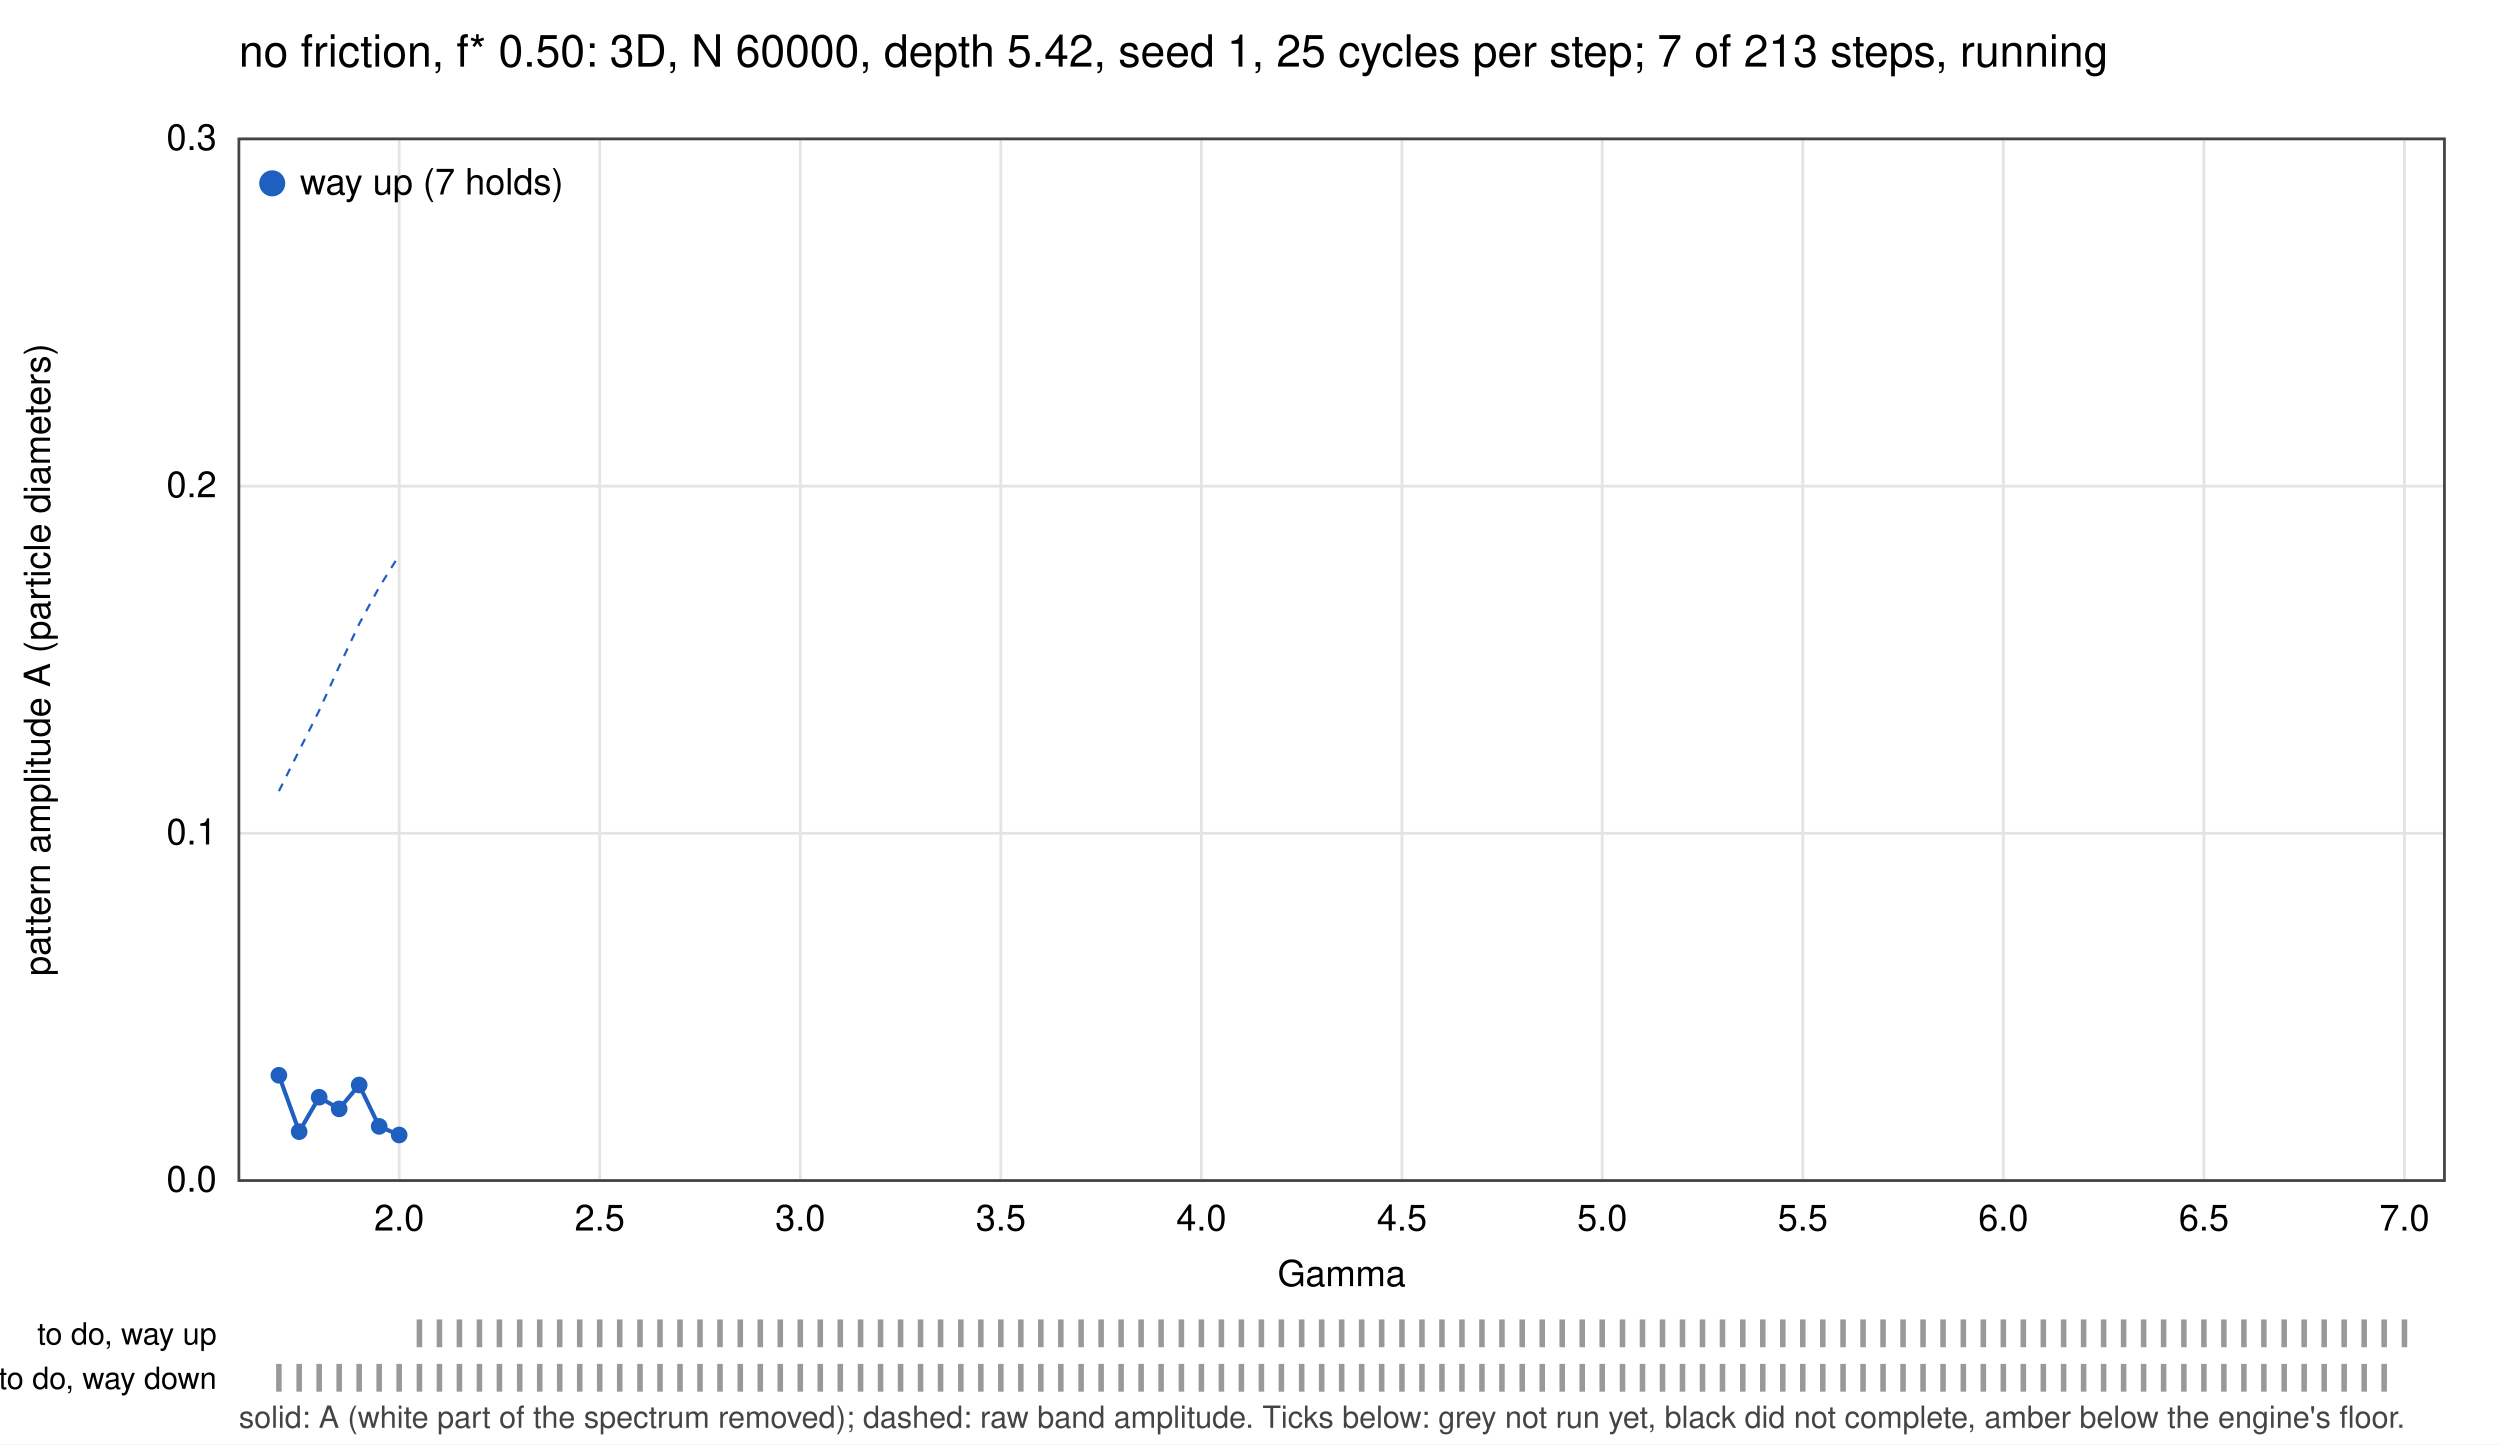
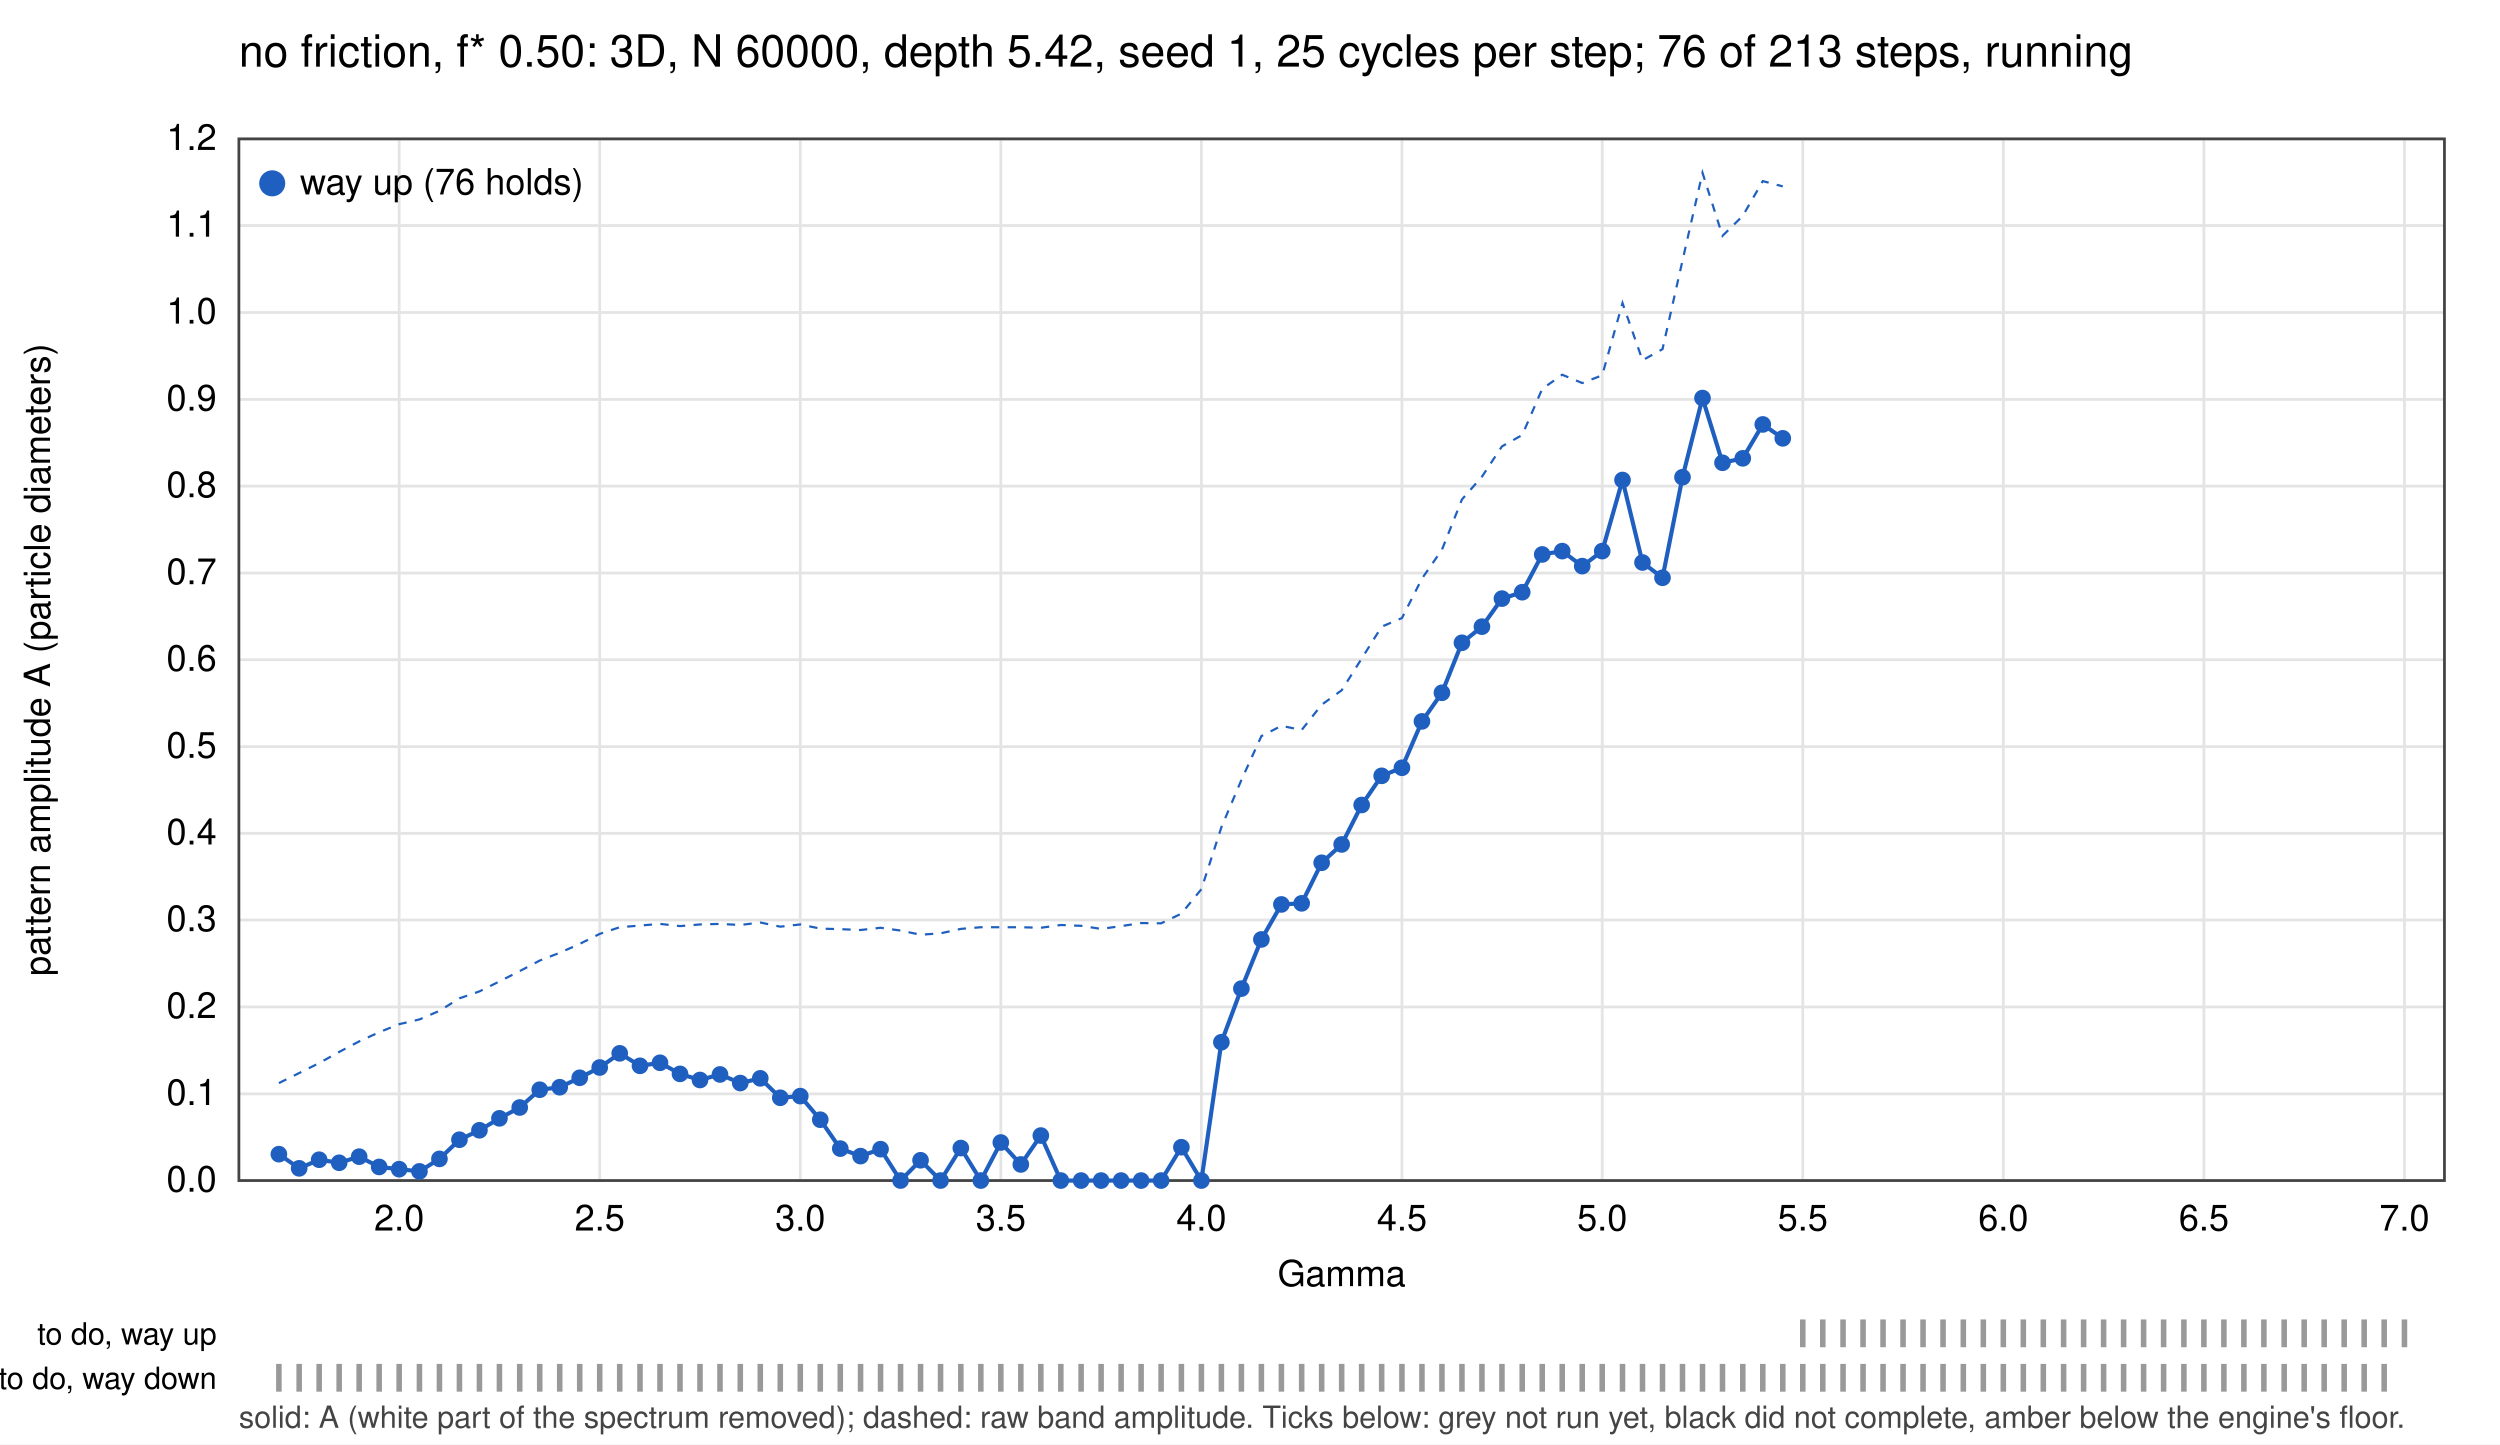
<svg xmlns="http://www.w3.org/2000/svg" width="900" height="520" viewBox="0 0 900 520" font-family="Helvetica, Arial, sans-serif" font-size="13">
  <rect width="900" height="520" fill="white" />
-   <text x="86" y="24" font-size="16">no friction, f* 0.50: 3D, N 60000, depth 5.42, seed 1, 25 cycles per step; 7 of 213 steps, running</text>
+   <text x="86" y="24" font-size="16">no friction, f* 0.50: 3D, N 60000, depth 5.42, seed 1, 25 cycles per step; 76 of 213 steps, running</text>
  <line x1="86" x2="880" y1="425.0" y2="425.0" stroke="#e4e4e4" />
  <text x="78" y="429.0" text-anchor="end">0.0</text>
+   <line x1="86" x2="880" y1="393.8" y2="393.8" stroke="#e4e4e4" />
+   <text x="78" y="397.8" text-anchor="end">0.1</text>
+   <line x1="86" x2="880" y1="362.5" y2="362.5" stroke="#e4e4e4" />
+   <text x="78" y="366.5" text-anchor="end">0.2</text>
+   <line x1="86" x2="880" y1="331.2" y2="331.2" stroke="#e4e4e4" />
+   <text x="78" y="335.2" text-anchor="end">0.3</text>
  <line x1="86" x2="880" y1="300.0" y2="300.0" stroke="#e4e4e4" />
-   <text x="78" y="304.0" text-anchor="end">0.1</text>
+   <text x="78" y="304.0" text-anchor="end">0.4</text>
+   <line x1="86" x2="880" y1="268.8" y2="268.8" stroke="#e4e4e4" />
+   <text x="78" y="272.8" text-anchor="end">0.5</text>
+   <line x1="86" x2="880" y1="237.5" y2="237.5" stroke="#e4e4e4" />
+   <text x="78" y="241.5" text-anchor="end">0.6</text>
+   <line x1="86" x2="880" y1="206.3" y2="206.3" stroke="#e4e4e4" />
+   <text x="78" y="210.3" text-anchor="end">0.7</text>
  <line x1="86" x2="880" y1="175.0" y2="175.0" stroke="#e4e4e4" />
-   <text x="78" y="179.0" text-anchor="end">0.2</text>
+   <text x="78" y="179.0" text-anchor="end">0.8</text>
+   <line x1="86" x2="880" y1="143.8" y2="143.8" stroke="#e4e4e4" />
+   <text x="78" y="147.8" text-anchor="end">0.9</text>
+   <line x1="86" x2="880" y1="112.5" y2="112.5" stroke="#e4e4e4" />
+   <text x="78" y="116.5" text-anchor="end">1.0</text>
+   <line x1="86" x2="880" y1="81.2" y2="81.2" stroke="#e4e4e4" />
+   <text x="78" y="85.2" text-anchor="end">1.1</text>
  <line x1="86" x2="880" y1="50.0" y2="50.0" stroke="#e4e4e4" />
-   <text x="78" y="54.0" text-anchor="end">0.3</text>
+   <text x="78" y="54.0" text-anchor="end">1.2</text>
  <line x1="143.7" x2="143.7" y1="50" y2="425" stroke="#e4e4e4" />
  <text x="143.7" y="443" text-anchor="middle">2.0</text>
  <line x1="215.9" x2="215.9" y1="50" y2="425" stroke="#e4e4e4" />
  <text x="215.9" y="443" text-anchor="middle">2.5</text>
  <line x1="288.1" x2="288.1" y1="50" y2="425" stroke="#e4e4e4" />
  <text x="288.1" y="443" text-anchor="middle">3.0</text>
  <line x1="360.3" x2="360.3" y1="50" y2="425" stroke="#e4e4e4" />
  <text x="360.3" y="443" text-anchor="middle">3.5</text>
  <line x1="432.5" x2="432.5" y1="50" y2="425" stroke="#e4e4e4" />
  <text x="432.5" y="443" text-anchor="middle">4.0</text>
  <line x1="504.7" x2="504.7" y1="50" y2="425" stroke="#e4e4e4" />
  <text x="504.7" y="443" text-anchor="middle">4.5</text>
  <line x1="576.8" x2="576.8" y1="50" y2="425" stroke="#e4e4e4" />
  <text x="576.8" y="443" text-anchor="middle">5.0</text>
  <line x1="649.0" x2="649.0" y1="50" y2="425" stroke="#e4e4e4" />
  <text x="649.0" y="443" text-anchor="middle">5.5</text>
  <line x1="721.2" x2="721.2" y1="50" y2="425" stroke="#e4e4e4" />
  <text x="721.2" y="443" text-anchor="middle">6.0</text>
  <line x1="793.4" x2="793.4" y1="50" y2="425" stroke="#e4e4e4" />
  <text x="793.4" y="443" text-anchor="middle">6.5</text>
  <line x1="865.6" x2="865.6" y1="50" y2="425" stroke="#e4e4e4" />
  <text x="865.6" y="443" text-anchor="middle">7.0</text>
  <rect x="86" y="50" width="794" height="375" fill="none" stroke="#444" />
  <text x="483.0" y="463" text-anchor="middle">Gamma</text>
  <text transform="translate(18 237.5) rotate(-90)" text-anchor="middle">pattern amplitude A (particle diameters)</text>
-   <polyline fill="none" stroke="#1f5fbf" stroke-width="1.5" points="100.4,387.1 107.7,407.4 114.9,395.0 122.1,399.2 129.3,390.6 136.5,405.5 143.7,408.6" />
-   <polyline fill="none" stroke="#1f5fbf" stroke-width="0.8" stroke-dasharray="3 3" points="100.4,284.8 107.7,270.2 114.9,255.8 122.1,239.9 129.3,224.6 136.5,211.4 143.7,199.9" />
-   <circle cx="100.4" cy="387.1" r="3" fill="#1f5fbf" />
-   <circle cx="107.7" cy="407.4" r="3" fill="#1f5fbf" />
-   <circle cx="114.9" cy="395.0" r="3" fill="#1f5fbf" />
-   <circle cx="122.1" cy="399.2" r="3" fill="#1f5fbf" />
-   <circle cx="129.3" cy="390.6" r="3" fill="#1f5fbf" />
-   <circle cx="136.5" cy="405.5" r="3" fill="#1f5fbf" />
-   <circle cx="143.7" cy="408.6" r="3" fill="#1f5fbf" />
+   <polyline fill="none" stroke="#1f5fbf" stroke-width="1.5" points="100.4,415.5 107.7,420.6 114.9,417.5 122.1,418.6 129.3,416.4 136.5,420.1 143.7,420.9 151.0,421.7 158.2,417.2 165.4,410.3 172.6,406.9 179.8,402.6 187.1,398.7 194.3,392.3 201.5,391.4 208.7,388.0 215.9,384.3 223.1,379.2 230.4,383.7 237.6,382.6 244.8,386.6 252.0,388.8 259.2,386.8 266.5,389.9 273.7,388.2 280.9,395.2 288.1,394.6 295.3,403.1 302.5,413.5 309.8,416.2 317.0,413.7 324.2,425.0 331.4,417.7 338.6,425.0 345.9,413.3 353.1,425.0 360.3,411.3 367.5,419.2 374.7,408.8 381.9,425.0 389.2,425.0 396.4,425.0 403.6,425.0 410.8,425.0 418.0,425.0 425.3,413.0 432.5,425.0 439.7,375.2 446.9,355.9 454.1,338.2 461.3,325.6 468.6,325.2 475.8,310.6 483.0,304.0 490.2,289.8 497.4,279.3 504.7,276.4 511.9,259.7 519.1,249.4 526.3,231.4 533.5,225.6 540.7,215.5 548.0,213.2 555.2,199.6 562.4,198.4 569.6,203.8 576.8,198.4 584.1,172.8 591.3,202.5 598.5,208.0 605.7,171.8 612.9,143.3 620.1,166.6 627.4,165.0 634.6,152.8 641.8,157.8" />
+   <polyline fill="none" stroke="#1f5fbf" stroke-width="0.8" stroke-dasharray="3 3" points="100.4,389.9 107.7,386.3 114.9,382.7 122.1,378.7 129.3,374.9 136.5,371.6 143.7,368.7 151.0,367.0 158.2,363.9 165.4,359.4 172.6,356.9 179.8,353.3 187.1,349.6 194.3,345.8 201.5,343.0 208.7,339.8 215.9,336.2 223.1,333.8 230.4,333.2 237.6,332.6 244.8,333.4 252.0,332.8 259.2,332.6 266.5,333.0 273.7,332.1 280.9,333.6 288.1,332.8 295.3,334.3 302.5,334.5 309.8,334.8 317.0,334.0 324.2,335.0 331.4,336.5 338.6,336.0 345.9,334.4 353.1,333.8 360.3,333.8 367.5,333.8 374.7,334.0 381.9,333.0 389.2,333.3 396.4,334.4 403.6,333.4 410.8,332.3 418.0,332.4 425.3,328.9 432.5,320.1 439.7,297.8 446.9,280.8 454.1,265.0 461.3,261.3 468.6,262.8 475.8,253.7 483.0,248.5 490.2,237.1 497.4,225.6 504.7,222.5 511.9,208.3 519.1,197.9 526.3,179.8 533.5,171.6 540.7,160.7 548.0,156.6 555.2,140.0 562.4,134.9 569.6,137.9 576.8,135.1 584.1,109.1 591.3,129.7 598.5,125.7 605.7,93.8 612.9,62.2 620.1,84.9 627.4,77.7 634.6,65.2 641.8,67.1" />
+   <circle cx="100.4" cy="415.5" r="3" fill="#1f5fbf" />
+   <circle cx="107.7" cy="420.6" r="3" fill="#1f5fbf" />
+   <circle cx="114.9" cy="417.5" r="3" fill="#1f5fbf" />
+   <circle cx="122.1" cy="418.6" r="3" fill="#1f5fbf" />
+   <circle cx="129.3" cy="416.4" r="3" fill="#1f5fbf" />
+   <circle cx="136.5" cy="420.1" r="3" fill="#1f5fbf" />
+   <circle cx="143.7" cy="420.9" r="3" fill="#1f5fbf" />
+   <circle cx="151.0" cy="421.7" r="3" fill="#1f5fbf" />
+   <circle cx="158.2" cy="417.2" r="3" fill="#1f5fbf" />
+   <circle cx="165.4" cy="410.3" r="3" fill="#1f5fbf" />
+   <circle cx="172.6" cy="406.9" r="3" fill="#1f5fbf" />
+   <circle cx="179.8" cy="402.6" r="3" fill="#1f5fbf" />
+   <circle cx="187.1" cy="398.7" r="3" fill="#1f5fbf" />
+   <circle cx="194.3" cy="392.3" r="3" fill="#1f5fbf" />
+   <circle cx="201.5" cy="391.4" r="3" fill="#1f5fbf" />
+   <circle cx="208.7" cy="388.0" r="3" fill="#1f5fbf" />
+   <circle cx="215.9" cy="384.3" r="3" fill="#1f5fbf" />
+   <circle cx="223.1" cy="379.2" r="3" fill="#1f5fbf" />
+   <circle cx="230.4" cy="383.7" r="3" fill="#1f5fbf" />
+   <circle cx="237.6" cy="382.6" r="3" fill="#1f5fbf" />
+   <circle cx="244.8" cy="386.6" r="3" fill="#1f5fbf" />
+   <circle cx="252.0" cy="388.8" r="3" fill="#1f5fbf" />
+   <circle cx="259.2" cy="386.8" r="3" fill="#1f5fbf" />
+   <circle cx="266.5" cy="389.9" r="3" fill="#1f5fbf" />
+   <circle cx="273.7" cy="388.2" r="3" fill="#1f5fbf" />
+   <circle cx="280.9" cy="395.2" r="3" fill="#1f5fbf" />
+   <circle cx="288.1" cy="394.6" r="3" fill="#1f5fbf" />
+   <circle cx="295.3" cy="403.1" r="3" fill="#1f5fbf" />
+   <circle cx="302.5" cy="413.5" r="3" fill="#1f5fbf" />
+   <circle cx="309.8" cy="416.2" r="3" fill="#1f5fbf" />
+   <circle cx="317.0" cy="413.7" r="3" fill="#1f5fbf" />
+   <circle cx="324.2" cy="425.0" r="3" fill="#1f5fbf" />
+   <circle cx="331.4" cy="417.7" r="3" fill="#1f5fbf" />
+   <circle cx="338.6" cy="425.0" r="3" fill="#1f5fbf" />
+   <circle cx="345.9" cy="413.3" r="3" fill="#1f5fbf" />
+   <circle cx="353.1" cy="425.0" r="3" fill="#1f5fbf" />
+   <circle cx="360.3" cy="411.3" r="3" fill="#1f5fbf" />
+   <circle cx="367.5" cy="419.2" r="3" fill="#1f5fbf" />
+   <circle cx="374.7" cy="408.8" r="3" fill="#1f5fbf" />
+   <circle cx="381.9" cy="425.0" r="3" fill="#1f5fbf" />
+   <circle cx="389.2" cy="425.0" r="3" fill="#1f5fbf" />
+   <circle cx="396.4" cy="425.0" r="3" fill="#1f5fbf" />
+   <circle cx="403.6" cy="425.0" r="3" fill="#1f5fbf" />
+   <circle cx="410.8" cy="425.0" r="3" fill="#1f5fbf" />
+   <circle cx="418.0" cy="425.0" r="3" fill="#1f5fbf" />
+   <circle cx="425.3" cy="413.0" r="3" fill="#1f5fbf" />
+   <circle cx="432.5" cy="425.0" r="3" fill="#1f5fbf" />
+   <circle cx="439.7" cy="375.2" r="3" fill="#1f5fbf" />
+   <circle cx="446.9" cy="355.9" r="3" fill="#1f5fbf" />
+   <circle cx="454.1" cy="338.2" r="3" fill="#1f5fbf" />
+   <circle cx="461.3" cy="325.6" r="3" fill="#1f5fbf" />
+   <circle cx="468.6" cy="325.2" r="3" fill="#1f5fbf" />
+   <circle cx="475.8" cy="310.6" r="3" fill="#1f5fbf" />
+   <circle cx="483.0" cy="304.0" r="3" fill="#1f5fbf" />
+   <circle cx="490.2" cy="289.8" r="3" fill="#1f5fbf" />
+   <circle cx="497.4" cy="279.3" r="3" fill="#1f5fbf" />
+   <circle cx="504.7" cy="276.4" r="3" fill="#1f5fbf" />
+   <circle cx="511.9" cy="259.7" r="3" fill="#1f5fbf" />
+   <circle cx="519.1" cy="249.4" r="3" fill="#1f5fbf" />
+   <circle cx="526.3" cy="231.4" r="3" fill="#1f5fbf" />
+   <circle cx="533.5" cy="225.6" r="3" fill="#1f5fbf" />
+   <circle cx="540.7" cy="215.5" r="3" fill="#1f5fbf" />
+   <circle cx="548.0" cy="213.2" r="3" fill="#1f5fbf" />
+   <circle cx="555.2" cy="199.6" r="3" fill="#1f5fbf" />
+   <circle cx="562.4" cy="198.4" r="3" fill="#1f5fbf" />
+   <circle cx="569.6" cy="203.8" r="3" fill="#1f5fbf" />
+   <circle cx="576.8" cy="198.4" r="3" fill="#1f5fbf" />
+   <circle cx="584.1" cy="172.8" r="3" fill="#1f5fbf" />
+   <circle cx="591.3" cy="202.5" r="3" fill="#1f5fbf" />
+   <circle cx="598.5" cy="208.0" r="3" fill="#1f5fbf" />
+   <circle cx="605.7" cy="171.8" r="3" fill="#1f5fbf" />
+   <circle cx="612.9" cy="143.3" r="3" fill="#1f5fbf" />
+   <circle cx="620.1" cy="166.6" r="3" fill="#1f5fbf" />
+   <circle cx="627.4" cy="165.0" r="3" fill="#1f5fbf" />
+   <circle cx="634.6" cy="152.8" r="3" fill="#1f5fbf" />
+   <circle cx="641.8" cy="157.8" r="3" fill="#1f5fbf" />
  <circle cx="98" cy="66" r="4" fill="#1f5fbf" stroke="#1f5fbf" stroke-width="1.4" />
-   <text x="108" y="70">way up (7 holds)</text>
-   <line x1="151.0" x2="151.0" y1="475" y2="485" stroke="#999" stroke-width="2" />
-   <line x1="158.2" x2="158.2" y1="475" y2="485" stroke="#999" stroke-width="2" />
-   <line x1="165.4" x2="165.4" y1="475" y2="485" stroke="#999" stroke-width="2" />
-   <line x1="172.6" x2="172.6" y1="475" y2="485" stroke="#999" stroke-width="2" />
-   <line x1="179.8" x2="179.8" y1="475" y2="485" stroke="#999" stroke-width="2" />
-   <line x1="187.1" x2="187.1" y1="475" y2="485" stroke="#999" stroke-width="2" />
-   <line x1="194.3" x2="194.3" y1="475" y2="485" stroke="#999" stroke-width="2" />
-   <line x1="201.5" x2="201.5" y1="475" y2="485" stroke="#999" stroke-width="2" />
-   <line x1="208.7" x2="208.7" y1="475" y2="485" stroke="#999" stroke-width="2" />
-   <line x1="215.9" x2="215.9" y1="475" y2="485" stroke="#999" stroke-width="2" />
-   <line x1="223.1" x2="223.1" y1="475" y2="485" stroke="#999" stroke-width="2" />
-   <line x1="230.4" x2="230.4" y1="475" y2="485" stroke="#999" stroke-width="2" />
-   <line x1="237.6" x2="237.6" y1="475" y2="485" stroke="#999" stroke-width="2" />
-   <line x1="244.8" x2="244.8" y1="475" y2="485" stroke="#999" stroke-width="2" />
-   <line x1="252.0" x2="252.0" y1="475" y2="485" stroke="#999" stroke-width="2" />
-   <line x1="259.2" x2="259.2" y1="475" y2="485" stroke="#999" stroke-width="2" />
-   <line x1="266.5" x2="266.5" y1="475" y2="485" stroke="#999" stroke-width="2" />
-   <line x1="273.7" x2="273.7" y1="475" y2="485" stroke="#999" stroke-width="2" />
-   <line x1="280.9" x2="280.9" y1="475" y2="485" stroke="#999" stroke-width="2" />
-   <line x1="288.1" x2="288.1" y1="475" y2="485" stroke="#999" stroke-width="2" />
-   <line x1="295.3" x2="295.3" y1="475" y2="485" stroke="#999" stroke-width="2" />
-   <line x1="302.5" x2="302.5" y1="475" y2="485" stroke="#999" stroke-width="2" />
-   <line x1="309.8" x2="309.8" y1="475" y2="485" stroke="#999" stroke-width="2" />
-   <line x1="317.0" x2="317.0" y1="475" y2="485" stroke="#999" stroke-width="2" />
-   <line x1="324.2" x2="324.2" y1="475" y2="485" stroke="#999" stroke-width="2" />
-   <line x1="331.4" x2="331.4" y1="475" y2="485" stroke="#999" stroke-width="2" />
-   <line x1="338.6" x2="338.6" y1="475" y2="485" stroke="#999" stroke-width="2" />
-   <line x1="345.9" x2="345.9" y1="475" y2="485" stroke="#999" stroke-width="2" />
-   <line x1="353.1" x2="353.1" y1="475" y2="485" stroke="#999" stroke-width="2" />
-   <line x1="360.3" x2="360.3" y1="475" y2="485" stroke="#999" stroke-width="2" />
-   <line x1="367.5" x2="367.5" y1="475" y2="485" stroke="#999" stroke-width="2" />
-   <line x1="374.7" x2="374.7" y1="475" y2="485" stroke="#999" stroke-width="2" />
-   <line x1="381.9" x2="381.9" y1="475" y2="485" stroke="#999" stroke-width="2" />
-   <line x1="389.2" x2="389.2" y1="475" y2="485" stroke="#999" stroke-width="2" />
-   <line x1="396.4" x2="396.4" y1="475" y2="485" stroke="#999" stroke-width="2" />
-   <line x1="403.6" x2="403.6" y1="475" y2="485" stroke="#999" stroke-width="2" />
-   <line x1="410.8" x2="410.8" y1="475" y2="485" stroke="#999" stroke-width="2" />
-   <line x1="418.0" x2="418.0" y1="475" y2="485" stroke="#999" stroke-width="2" />
-   <line x1="425.3" x2="425.3" y1="475" y2="485" stroke="#999" stroke-width="2" />
-   <line x1="432.5" x2="432.5" y1="475" y2="485" stroke="#999" stroke-width="2" />
-   <line x1="439.7" x2="439.7" y1="475" y2="485" stroke="#999" stroke-width="2" />
-   <line x1="446.9" x2="446.9" y1="475" y2="485" stroke="#999" stroke-width="2" />
-   <line x1="454.1" x2="454.1" y1="475" y2="485" stroke="#999" stroke-width="2" />
-   <line x1="461.3" x2="461.3" y1="475" y2="485" stroke="#999" stroke-width="2" />
-   <line x1="468.6" x2="468.6" y1="475" y2="485" stroke="#999" stroke-width="2" />
-   <line x1="475.8" x2="475.8" y1="475" y2="485" stroke="#999" stroke-width="2" />
-   <line x1="483.0" x2="483.0" y1="475" y2="485" stroke="#999" stroke-width="2" />
-   <line x1="490.2" x2="490.2" y1="475" y2="485" stroke="#999" stroke-width="2" />
-   <line x1="497.4" x2="497.4" y1="475" y2="485" stroke="#999" stroke-width="2" />
-   <line x1="504.7" x2="504.7" y1="475" y2="485" stroke="#999" stroke-width="2" />
-   <line x1="511.9" x2="511.9" y1="475" y2="485" stroke="#999" stroke-width="2" />
-   <line x1="519.1" x2="519.1" y1="475" y2="485" stroke="#999" stroke-width="2" />
-   <line x1="526.3" x2="526.3" y1="475" y2="485" stroke="#999" stroke-width="2" />
-   <line x1="533.5" x2="533.5" y1="475" y2="485" stroke="#999" stroke-width="2" />
-   <line x1="540.7" x2="540.7" y1="475" y2="485" stroke="#999" stroke-width="2" />
-   <line x1="548.0" x2="548.0" y1="475" y2="485" stroke="#999" stroke-width="2" />
-   <line x1="555.2" x2="555.2" y1="475" y2="485" stroke="#999" stroke-width="2" />
-   <line x1="562.4" x2="562.4" y1="475" y2="485" stroke="#999" stroke-width="2" />
-   <line x1="569.6" x2="569.6" y1="475" y2="485" stroke="#999" stroke-width="2" />
-   <line x1="576.8" x2="576.8" y1="475" y2="485" stroke="#999" stroke-width="2" />
-   <line x1="584.1" x2="584.1" y1="475" y2="485" stroke="#999" stroke-width="2" />
-   <line x1="591.3" x2="591.3" y1="475" y2="485" stroke="#999" stroke-width="2" />
-   <line x1="598.5" x2="598.5" y1="475" y2="485" stroke="#999" stroke-width="2" />
-   <line x1="605.7" x2="605.7" y1="475" y2="485" stroke="#999" stroke-width="2" />
-   <line x1="612.9" x2="612.9" y1="475" y2="485" stroke="#999" stroke-width="2" />
-   <line x1="620.1" x2="620.1" y1="475" y2="485" stroke="#999" stroke-width="2" />
-   <line x1="627.4" x2="627.4" y1="475" y2="485" stroke="#999" stroke-width="2" />
-   <line x1="634.6" x2="634.6" y1="475" y2="485" stroke="#999" stroke-width="2" />
-   <line x1="641.8" x2="641.8" y1="475" y2="485" stroke="#999" stroke-width="2" />
+   <text x="108" y="70">way up (76 holds)</text>
  <line x1="649.0" x2="649.0" y1="475" y2="485" stroke="#999" stroke-width="2" />
  <line x1="656.2" x2="656.2" y1="475" y2="485" stroke="#999" stroke-width="2" />
  <line x1="663.5" x2="663.5" y1="475" y2="485" stroke="#999" stroke-width="2" />
  <line x1="670.7" x2="670.7" y1="475" y2="485" stroke="#999" stroke-width="2" />
  <line x1="677.9" x2="677.9" y1="475" y2="485" stroke="#999" stroke-width="2" />
  <line x1="685.1" x2="685.1" y1="475" y2="485" stroke="#999" stroke-width="2" />
  <line x1="692.3" x2="692.3" y1="475" y2="485" stroke="#999" stroke-width="2" />
  <line x1="699.5" x2="699.5" y1="475" y2="485" stroke="#999" stroke-width="2" />
  <line x1="706.8" x2="706.8" y1="475" y2="485" stroke="#999" stroke-width="2" />
  <line x1="714.0" x2="714.0" y1="475" y2="485" stroke="#999" stroke-width="2" />
  <line x1="721.2" x2="721.2" y1="475" y2="485" stroke="#999" stroke-width="2" />
  <line x1="728.4" x2="728.4" y1="475" y2="485" stroke="#999" stroke-width="2" />
  <line x1="735.6" x2="735.6" y1="475" y2="485" stroke="#999" stroke-width="2" />
  <line x1="742.9" x2="742.9" y1="475" y2="485" stroke="#999" stroke-width="2" />
  <line x1="750.1" x2="750.1" y1="475" y2="485" stroke="#999" stroke-width="2" />
  <line x1="757.3" x2="757.3" y1="475" y2="485" stroke="#999" stroke-width="2" />
  <line x1="764.5" x2="764.5" y1="475" y2="485" stroke="#999" stroke-width="2" />
  <line x1="771.7" x2="771.7" y1="475" y2="485" stroke="#999" stroke-width="2" />
  <line x1="778.9" x2="778.9" y1="475" y2="485" stroke="#999" stroke-width="2" />
  <line x1="786.2" x2="786.2" y1="475" y2="485" stroke="#999" stroke-width="2" />
  <line x1="793.4" x2="793.4" y1="475" y2="485" stroke="#999" stroke-width="2" />
  <line x1="800.6" x2="800.6" y1="475" y2="485" stroke="#999" stroke-width="2" />
  <line x1="807.8" x2="807.8" y1="475" y2="485" stroke="#999" stroke-width="2" />
  <line x1="815.0" x2="815.0" y1="475" y2="485" stroke="#999" stroke-width="2" />
  <line x1="822.3" x2="822.3" y1="475" y2="485" stroke="#999" stroke-width="2" />
  <line x1="829.5" x2="829.5" y1="475" y2="485" stroke="#999" stroke-width="2" />
  <line x1="836.7" x2="836.7" y1="475" y2="485" stroke="#999" stroke-width="2" />
  <line x1="843.9" x2="843.9" y1="475" y2="485" stroke="#999" stroke-width="2" />
  <line x1="851.1" x2="851.1" y1="475" y2="485" stroke="#999" stroke-width="2" />
  <line x1="858.3" x2="858.3" y1="475" y2="485" stroke="#999" stroke-width="2" />
  <line x1="865.6" x2="865.6" y1="475" y2="485" stroke="#999" stroke-width="2" />
  <line x1="858.3" x2="858.3" y1="491" y2="501" stroke="#999" stroke-width="2" />
  <line x1="851.1" x2="851.1" y1="491" y2="501" stroke="#999" stroke-width="2" />
  <line x1="843.9" x2="843.9" y1="491" y2="501" stroke="#999" stroke-width="2" />
  <line x1="836.7" x2="836.7" y1="491" y2="501" stroke="#999" stroke-width="2" />
  <line x1="829.5" x2="829.5" y1="491" y2="501" stroke="#999" stroke-width="2" />
  <line x1="822.3" x2="822.3" y1="491" y2="501" stroke="#999" stroke-width="2" />
  <line x1="815.0" x2="815.0" y1="491" y2="501" stroke="#999" stroke-width="2" />
  <line x1="807.8" x2="807.8" y1="491" y2="501" stroke="#999" stroke-width="2" />
  <line x1="800.6" x2="800.6" y1="491" y2="501" stroke="#999" stroke-width="2" />
  <line x1="793.4" x2="793.4" y1="491" y2="501" stroke="#999" stroke-width="2" />
  <line x1="786.2" x2="786.2" y1="491" y2="501" stroke="#999" stroke-width="2" />
  <line x1="778.9" x2="778.9" y1="491" y2="501" stroke="#999" stroke-width="2" />
  <line x1="771.7" x2="771.7" y1="491" y2="501" stroke="#999" stroke-width="2" />
  <line x1="764.5" x2="764.5" y1="491" y2="501" stroke="#999" stroke-width="2" />
  <line x1="757.3" x2="757.3" y1="491" y2="501" stroke="#999" stroke-width="2" />
  <line x1="750.1" x2="750.1" y1="491" y2="501" stroke="#999" stroke-width="2" />
  <line x1="742.9" x2="742.9" y1="491" y2="501" stroke="#999" stroke-width="2" />
  <line x1="735.6" x2="735.6" y1="491" y2="501" stroke="#999" stroke-width="2" />
  <line x1="728.4" x2="728.4" y1="491" y2="501" stroke="#999" stroke-width="2" />
  <line x1="721.2" x2="721.2" y1="491" y2="501" stroke="#999" stroke-width="2" />
  <line x1="714.0" x2="714.0" y1="491" y2="501" stroke="#999" stroke-width="2" />
  <line x1="706.8" x2="706.8" y1="491" y2="501" stroke="#999" stroke-width="2" />
  <line x1="699.5" x2="699.5" y1="491" y2="501" stroke="#999" stroke-width="2" />
  <line x1="692.3" x2="692.3" y1="491" y2="501" stroke="#999" stroke-width="2" />
  <line x1="685.1" x2="685.1" y1="491" y2="501" stroke="#999" stroke-width="2" />
  <line x1="677.9" x2="677.9" y1="491" y2="501" stroke="#999" stroke-width="2" />
  <line x1="670.7" x2="670.7" y1="491" y2="501" stroke="#999" stroke-width="2" />
  <line x1="663.5" x2="663.5" y1="491" y2="501" stroke="#999" stroke-width="2" />
  <line x1="656.2" x2="656.2" y1="491" y2="501" stroke="#999" stroke-width="2" />
  <line x1="649.0" x2="649.0" y1="491" y2="501" stroke="#999" stroke-width="2" />
  <line x1="641.8" x2="641.8" y1="491" y2="501" stroke="#999" stroke-width="2" />
  <line x1="634.6" x2="634.6" y1="491" y2="501" stroke="#999" stroke-width="2" />
  <line x1="627.4" x2="627.4" y1="491" y2="501" stroke="#999" stroke-width="2" />
  <line x1="620.1" x2="620.1" y1="491" y2="501" stroke="#999" stroke-width="2" />
  <line x1="612.9" x2="612.9" y1="491" y2="501" stroke="#999" stroke-width="2" />
  <line x1="605.7" x2="605.7" y1="491" y2="501" stroke="#999" stroke-width="2" />
  <line x1="598.5" x2="598.5" y1="491" y2="501" stroke="#999" stroke-width="2" />
  <line x1="591.3" x2="591.3" y1="491" y2="501" stroke="#999" stroke-width="2" />
  <line x1="584.1" x2="584.1" y1="491" y2="501" stroke="#999" stroke-width="2" />
  <line x1="576.8" x2="576.8" y1="491" y2="501" stroke="#999" stroke-width="2" />
  <line x1="569.6" x2="569.6" y1="491" y2="501" stroke="#999" stroke-width="2" />
  <line x1="562.4" x2="562.4" y1="491" y2="501" stroke="#999" stroke-width="2" />
  <line x1="555.2" x2="555.2" y1="491" y2="501" stroke="#999" stroke-width="2" />
  <line x1="548.0" x2="548.0" y1="491" y2="501" stroke="#999" stroke-width="2" />
  <line x1="540.7" x2="540.7" y1="491" y2="501" stroke="#999" stroke-width="2" />
  <line x1="533.5" x2="533.5" y1="491" y2="501" stroke="#999" stroke-width="2" />
  <line x1="526.3" x2="526.3" y1="491" y2="501" stroke="#999" stroke-width="2" />
  <line x1="519.1" x2="519.1" y1="491" y2="501" stroke="#999" stroke-width="2" />
  <line x1="511.9" x2="511.9" y1="491" y2="501" stroke="#999" stroke-width="2" />
  <line x1="504.7" x2="504.7" y1="491" y2="501" stroke="#999" stroke-width="2" />
  <line x1="497.4" x2="497.4" y1="491" y2="501" stroke="#999" stroke-width="2" />
  <line x1="490.2" x2="490.2" y1="491" y2="501" stroke="#999" stroke-width="2" />
  <line x1="483.0" x2="483.0" y1="491" y2="501" stroke="#999" stroke-width="2" />
  <line x1="475.8" x2="475.8" y1="491" y2="501" stroke="#999" stroke-width="2" />
  <line x1="468.6" x2="468.6" y1="491" y2="501" stroke="#999" stroke-width="2" />
  <line x1="461.3" x2="461.3" y1="491" y2="501" stroke="#999" stroke-width="2" />
  <line x1="454.1" x2="454.1" y1="491" y2="501" stroke="#999" stroke-width="2" />
  <line x1="446.9" x2="446.9" y1="491" y2="501" stroke="#999" stroke-width="2" />
  <line x1="439.7" x2="439.7" y1="491" y2="501" stroke="#999" stroke-width="2" />
  <line x1="432.5" x2="432.5" y1="491" y2="501" stroke="#999" stroke-width="2" />
  <line x1="425.3" x2="425.3" y1="491" y2="501" stroke="#999" stroke-width="2" />
  <line x1="418.0" x2="418.0" y1="491" y2="501" stroke="#999" stroke-width="2" />
  <line x1="410.8" x2="410.8" y1="491" y2="501" stroke="#999" stroke-width="2" />
  <line x1="403.6" x2="403.6" y1="491" y2="501" stroke="#999" stroke-width="2" />
  <line x1="396.4" x2="396.4" y1="491" y2="501" stroke="#999" stroke-width="2" />
  <line x1="389.2" x2="389.2" y1="491" y2="501" stroke="#999" stroke-width="2" />
  <line x1="381.9" x2="381.9" y1="491" y2="501" stroke="#999" stroke-width="2" />
  <line x1="374.7" x2="374.7" y1="491" y2="501" stroke="#999" stroke-width="2" />
  <line x1="367.5" x2="367.5" y1="491" y2="501" stroke="#999" stroke-width="2" />
  <line x1="360.3" x2="360.3" y1="491" y2="501" stroke="#999" stroke-width="2" />
  <line x1="353.1" x2="353.1" y1="491" y2="501" stroke="#999" stroke-width="2" />
  <line x1="345.9" x2="345.9" y1="491" y2="501" stroke="#999" stroke-width="2" />
  <line x1="338.6" x2="338.6" y1="491" y2="501" stroke="#999" stroke-width="2" />
  <line x1="331.4" x2="331.4" y1="491" y2="501" stroke="#999" stroke-width="2" />
  <line x1="324.2" x2="324.2" y1="491" y2="501" stroke="#999" stroke-width="2" />
  <line x1="317.0" x2="317.0" y1="491" y2="501" stroke="#999" stroke-width="2" />
  <line x1="309.8" x2="309.8" y1="491" y2="501" stroke="#999" stroke-width="2" />
  <line x1="302.5" x2="302.5" y1="491" y2="501" stroke="#999" stroke-width="2" />
  <line x1="295.3" x2="295.3" y1="491" y2="501" stroke="#999" stroke-width="2" />
  <line x1="288.1" x2="288.1" y1="491" y2="501" stroke="#999" stroke-width="2" />
  <line x1="280.9" x2="280.9" y1="491" y2="501" stroke="#999" stroke-width="2" />
  <line x1="273.7" x2="273.7" y1="491" y2="501" stroke="#999" stroke-width="2" />
  <line x1="266.5" x2="266.5" y1="491" y2="501" stroke="#999" stroke-width="2" />
  <line x1="259.2" x2="259.2" y1="491" y2="501" stroke="#999" stroke-width="2" />
  <line x1="252.0" x2="252.0" y1="491" y2="501" stroke="#999" stroke-width="2" />
  <line x1="244.8" x2="244.8" y1="491" y2="501" stroke="#999" stroke-width="2" />
  <line x1="237.6" x2="237.6" y1="491" y2="501" stroke="#999" stroke-width="2" />
  <line x1="230.4" x2="230.4" y1="491" y2="501" stroke="#999" stroke-width="2" />
  <line x1="223.1" x2="223.1" y1="491" y2="501" stroke="#999" stroke-width="2" />
  <line x1="215.9" x2="215.9" y1="491" y2="501" stroke="#999" stroke-width="2" />
  <line x1="208.7" x2="208.7" y1="491" y2="501" stroke="#999" stroke-width="2" />
  <line x1="201.5" x2="201.5" y1="491" y2="501" stroke="#999" stroke-width="2" />
  <line x1="194.3" x2="194.3" y1="491" y2="501" stroke="#999" stroke-width="2" />
  <line x1="187.1" x2="187.1" y1="491" y2="501" stroke="#999" stroke-width="2" />
  <line x1="179.8" x2="179.8" y1="491" y2="501" stroke="#999" stroke-width="2" />
  <line x1="172.6" x2="172.6" y1="491" y2="501" stroke="#999" stroke-width="2" />
  <line x1="165.4" x2="165.4" y1="491" y2="501" stroke="#999" stroke-width="2" />
  <line x1="158.2" x2="158.2" y1="491" y2="501" stroke="#999" stroke-width="2" />
  <line x1="151.0" x2="151.0" y1="491" y2="501" stroke="#999" stroke-width="2" />
  <line x1="143.7" x2="143.7" y1="491" y2="501" stroke="#999" stroke-width="2" />
  <line x1="136.5" x2="136.5" y1="491" y2="501" stroke="#999" stroke-width="2" />
  <line x1="129.3" x2="129.3" y1="491" y2="501" stroke="#999" stroke-width="2" />
  <line x1="122.1" x2="122.1" y1="491" y2="501" stroke="#999" stroke-width="2" />
  <line x1="114.9" x2="114.9" y1="491" y2="501" stroke="#999" stroke-width="2" />
  <line x1="107.7" x2="107.7" y1="491" y2="501" stroke="#999" stroke-width="2" />
  <line x1="100.4" x2="100.4" y1="491" y2="501" stroke="#999" stroke-width="2" />
  <text x="78" y="484" text-anchor="end" font-size="11">to do, way up</text>
  <text x="78" y="500" text-anchor="end" font-size="11">to do, way down</text>
  <text x="86" y="514" font-size="11" fill="#444">solid: A (white part of the spectrum removed); dashed: raw band amplitude. Ticks below: grey not run yet, black did not complete, amber below the engine's floor. </text>
</svg>
